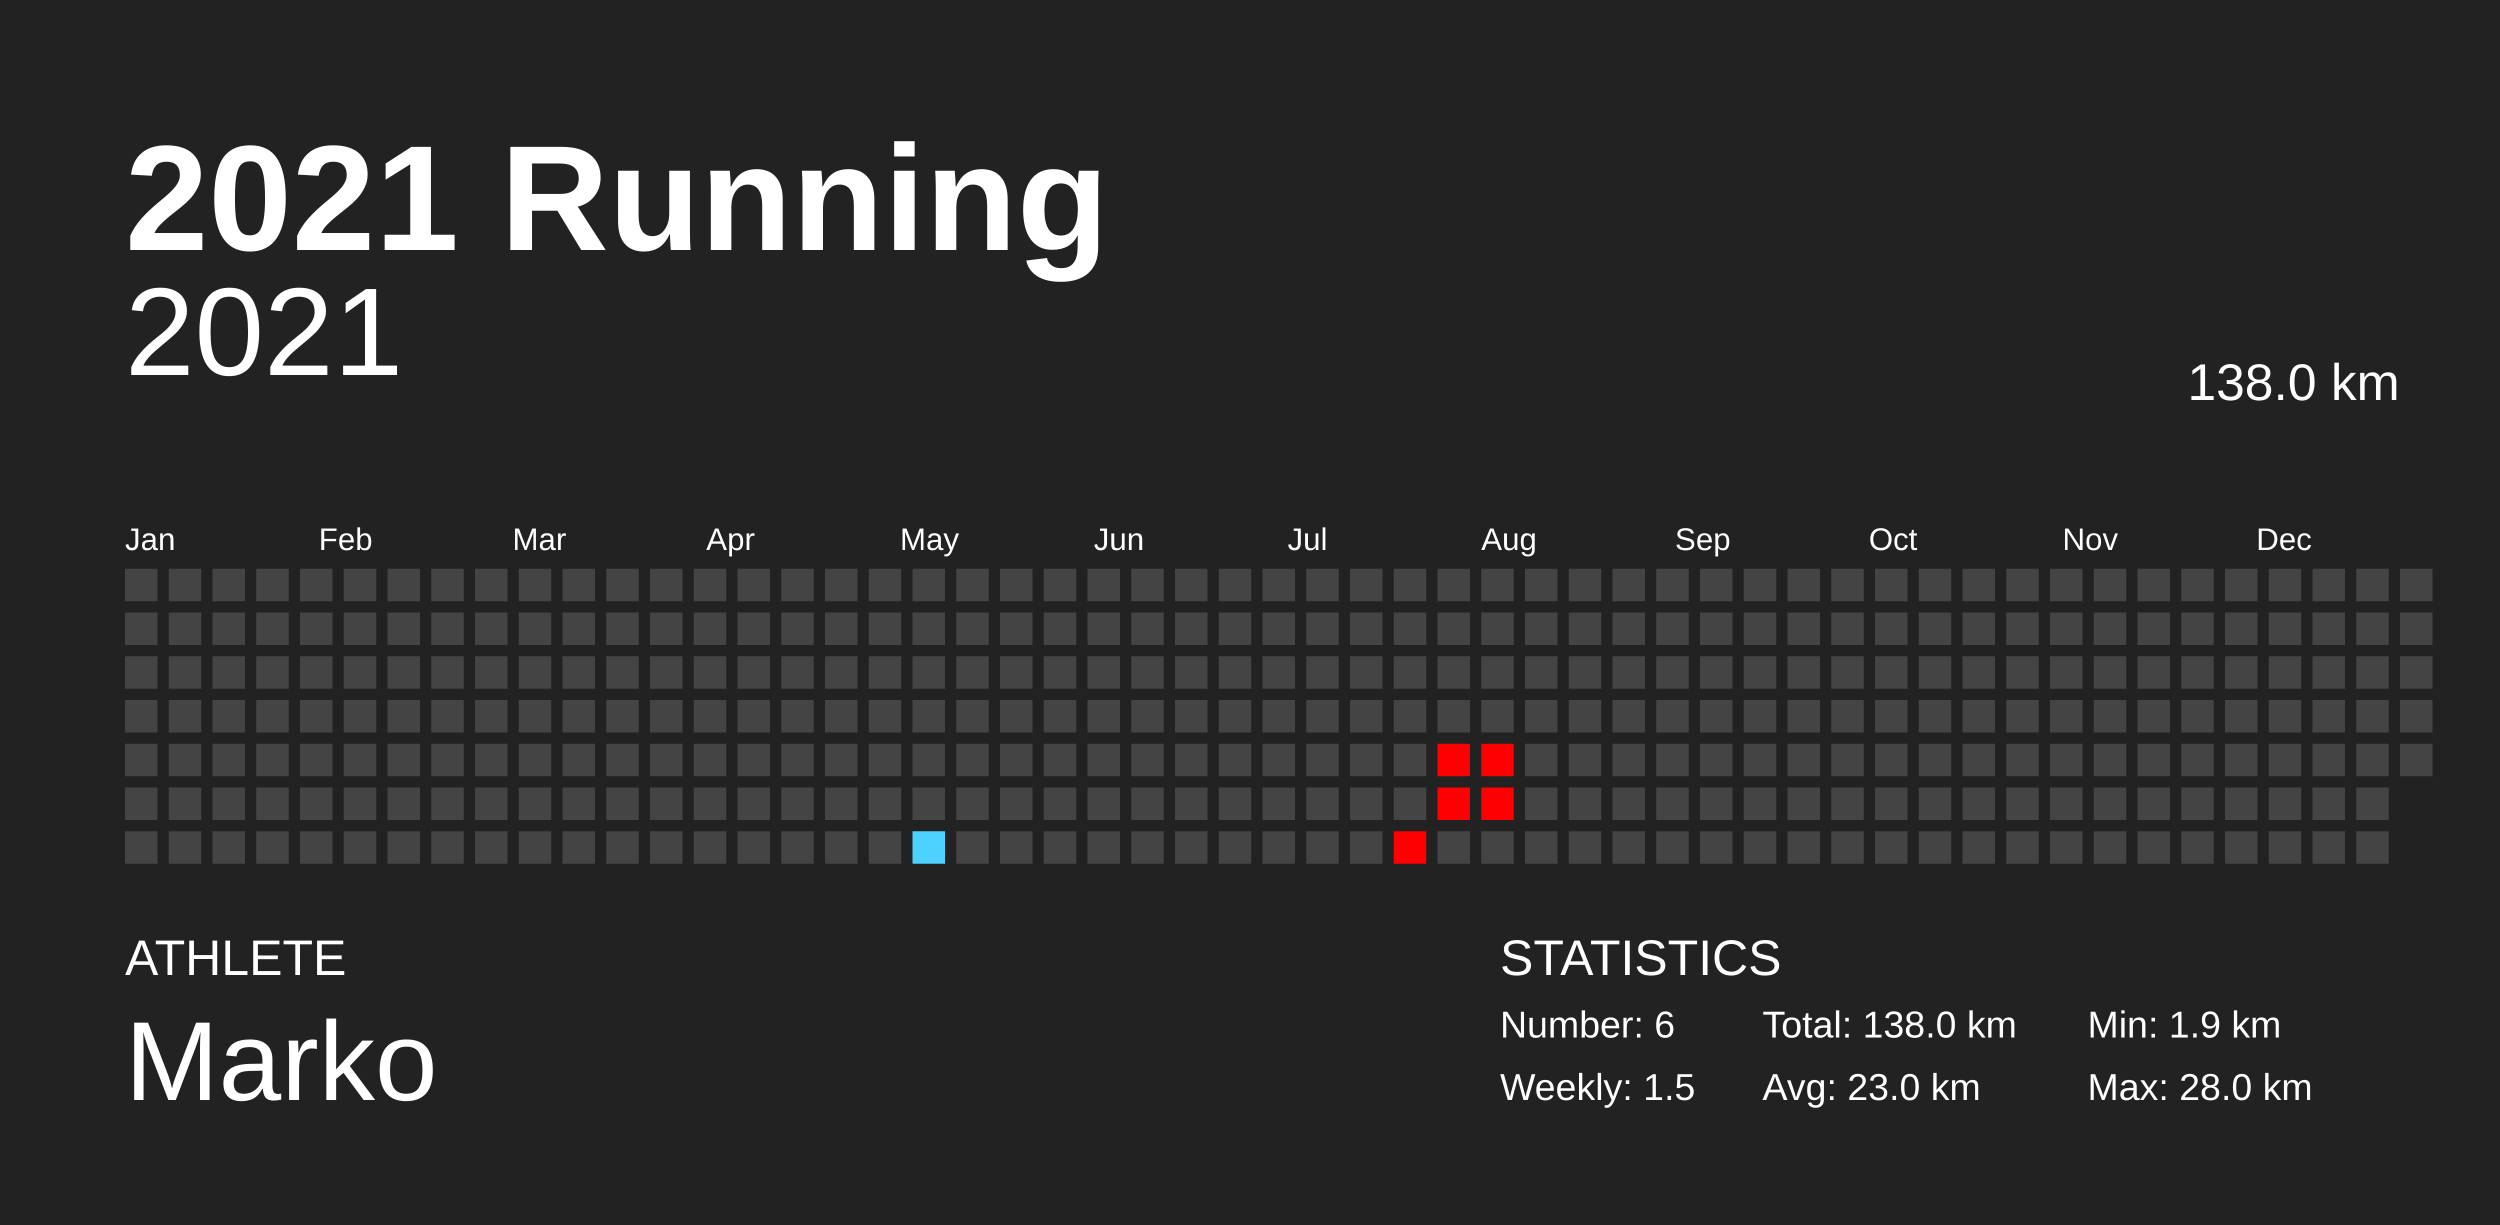
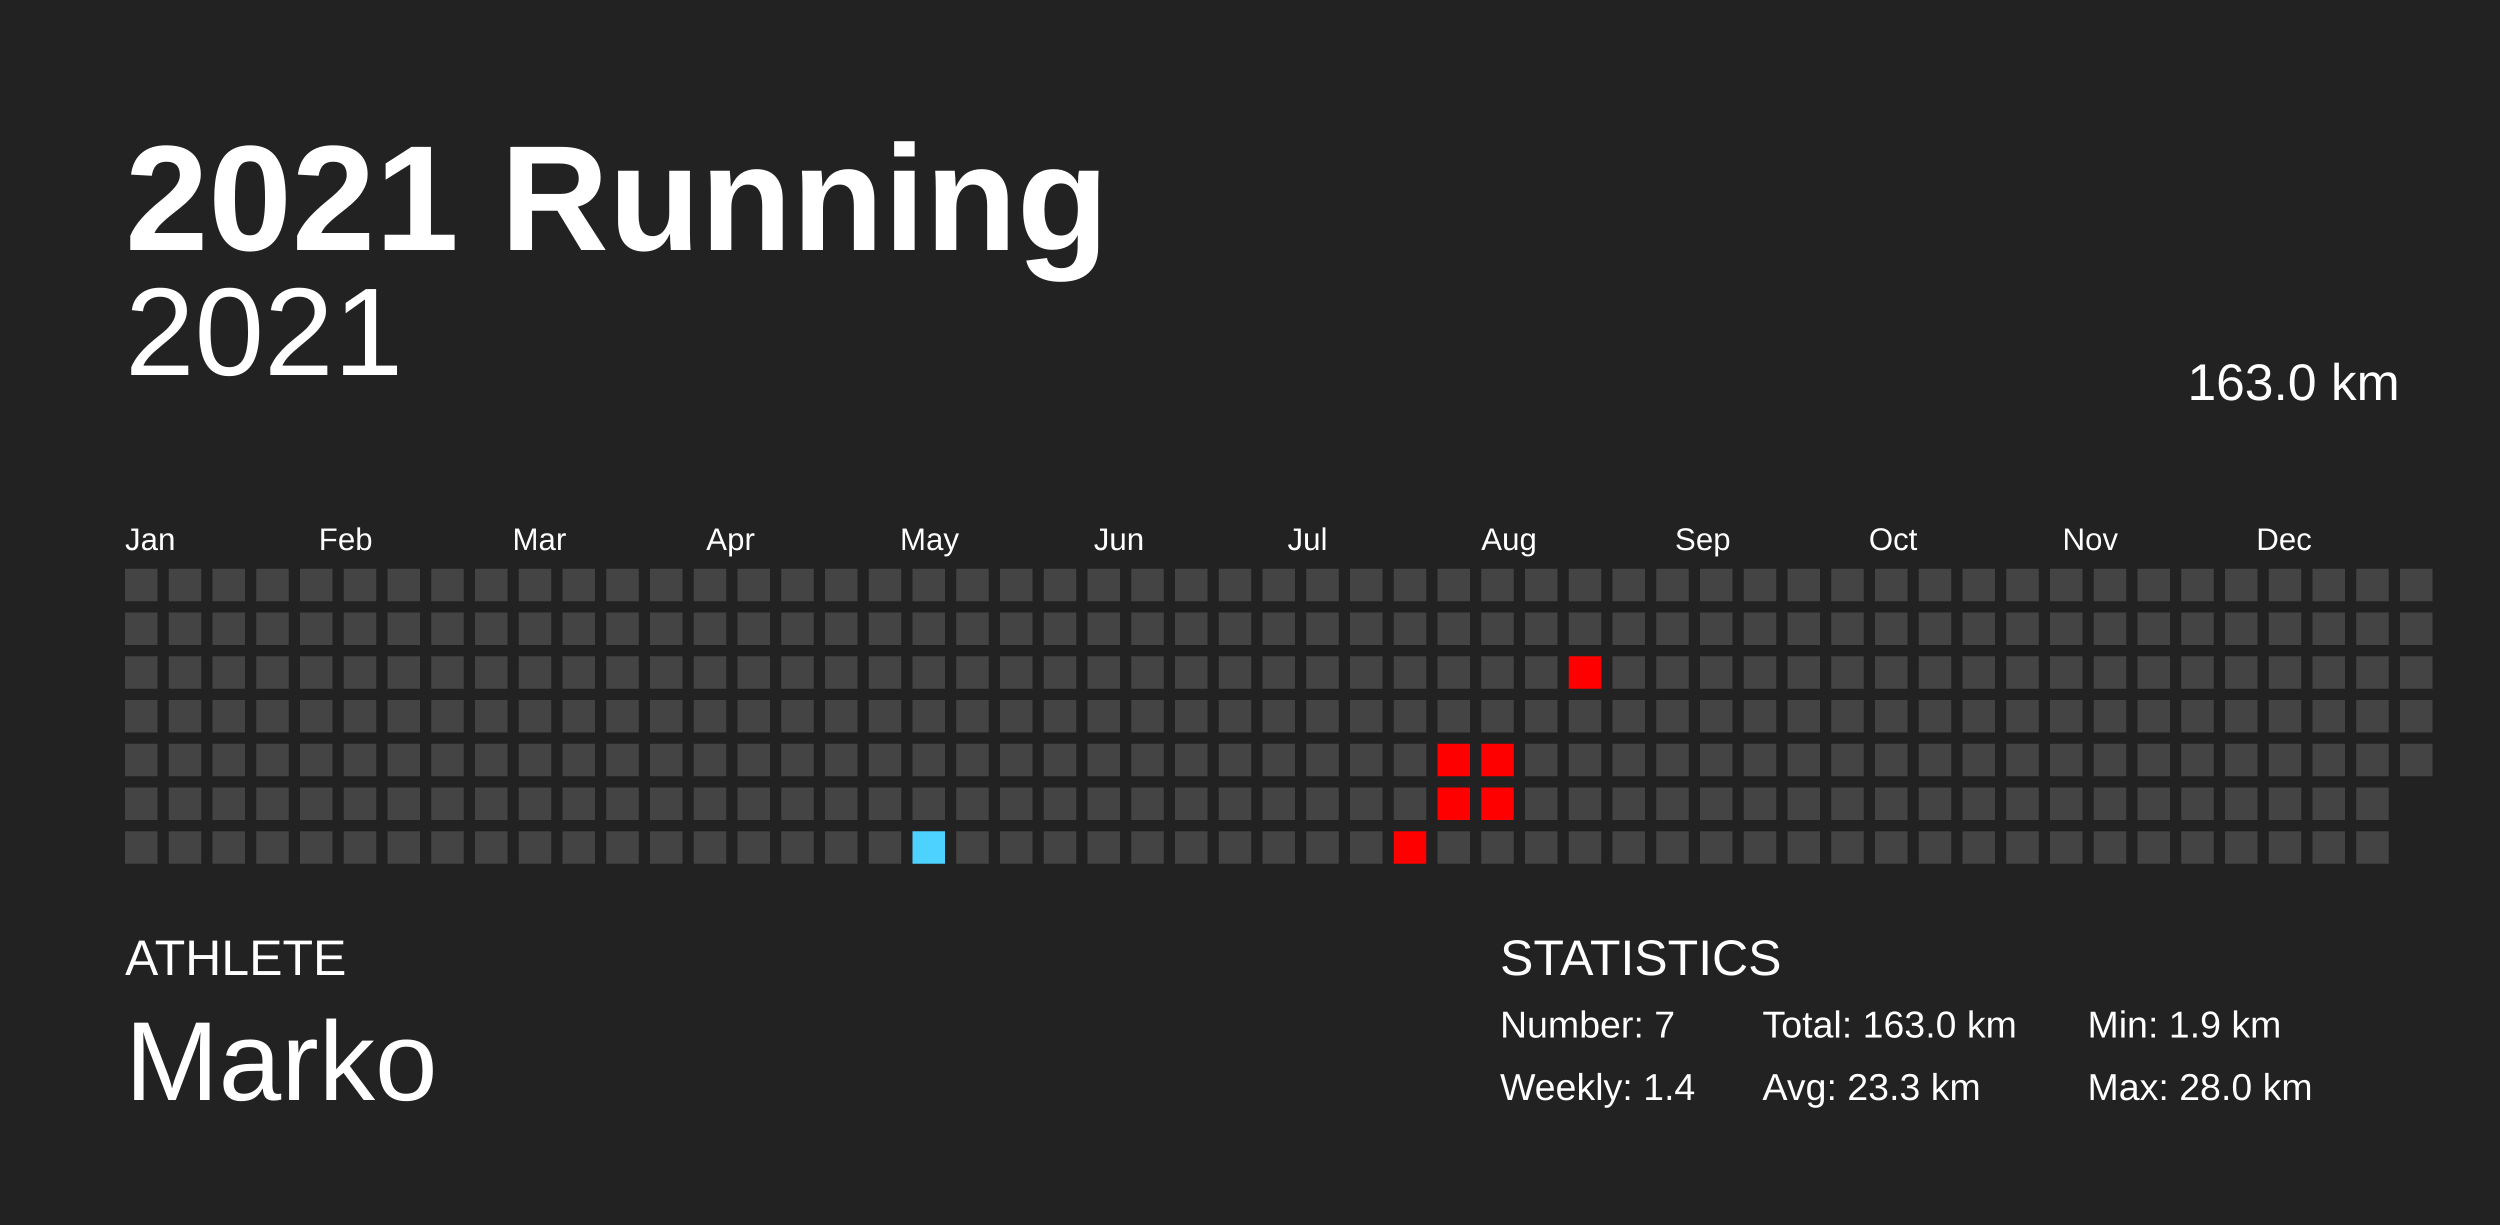
<svg xmlns="http://www.w3.org/2000/svg" baseProfile="full" height="98mm" version="1.1" viewBox="0,0,200,98" width="200mm">
  <defs />
  <rect fill="#222222" height="98" width="200" x="0" y="0" />
  <text fill="#FFFFFF" style="font-size:12px; font-family:Arial; font-weight:bold;" x="10" y="20">2021 Running</text>
  <text fill="#FFFFFF" style="font-size:4px; font-family:Arial" x="10" y="78">ATHLETE</text>
  <text fill="#FFFFFF" style="font-size:9px; font-family:Arial" x="10" y="88">Marko</text>
  <text fill="#FFFFFF" style="font-size:4px; font-family:Arial" x="120" y="78">STATISTICS</text>
-   <text fill="#FFFFFF" style="font-size:3px; font-family:Arial" x="120" y="83">Number: 6</text>
-   <text fill="#FFFFFF" style="font-size:3px; font-family:Arial" x="120" y="88">Weekly: 1.5</text>
-   <text fill="#FFFFFF" style="font-size:3px; font-family:Arial" x="141" y="83">Total: 138.0 km</text>
-   <text fill="#FFFFFF" style="font-size:3px; font-family:Arial" x="141" y="88">Avg: 23.0 km</text>
+   <text fill="#FFFFFF" style="font-size:3px; font-family:Arial" x="120" y="83">Number: 7</text>
+   <text fill="#FFFFFF" style="font-size:3px; font-family:Arial" x="120" y="88">Weekly: 1.4</text>
+   <text fill="#FFFFFF" style="font-size:3px; font-family:Arial" x="141" y="83">Total: 163.0 km</text>
+   <text fill="#FFFFFF" style="font-size:3px; font-family:Arial" x="141" y="88">Avg: 23.3 km</text>
  <text fill="#FFFFFF" style="font-size:3px; font-family:Arial" x="167" y="83">Min: 1.9 km</text>
  <text fill="#FFFFFF" style="font-size:3px; font-family:Arial" x="167" y="88">Max: 28.0 km</text>
  <text alignment-baseline="hanging" fill="#FFFFFF" style="font-size:10.0px; font-family:Arial;" x="10" y="30">2021</text>
-   <text alignment-baseline="hanging" fill="#FFFFFF" style="font-size:4.125px; font-family:Arial;" x="175" y="32">138.0 km</text>
+   <text alignment-baseline="hanging" fill="#FFFFFF" style="font-size:4.125px; font-family:Arial;" x="175" y="32">163.0 km</text>
  <text fill="#FFFFFF" style="font-size:2.5px; font-family:Arial" x="10.0" y="44">Jan</text>
  <text fill="#FFFFFF" style="font-size:2.5px; font-family:Arial" x="25.5" y="44">Feb</text>
  <text fill="#FFFFFF" style="font-size:2.5px; font-family:Arial" x="41.0" y="44">Mar</text>
  <text fill="#FFFFFF" style="font-size:2.5px; font-family:Arial" x="56.5" y="44">Apr</text>
  <text fill="#FFFFFF" style="font-size:2.5px; font-family:Arial" x="72.0" y="44">May</text>
  <text fill="#FFFFFF" style="font-size:2.5px; font-family:Arial" x="87.5" y="44">Jun</text>
  <text fill="#FFFFFF" style="font-size:2.5px; font-family:Arial" x="103.0" y="44">Jul</text>
  <text fill="#FFFFFF" style="font-size:2.5px; font-family:Arial" x="118.5" y="44">Aug</text>
  <text fill="#FFFFFF" style="font-size:2.5px; font-family:Arial" x="134.0" y="44">Sep</text>
  <text fill="#FFFFFF" style="font-size:2.5px; font-family:Arial" x="149.5" y="44">Oct</text>
  <text fill="#FFFFFF" style="font-size:2.5px; font-family:Arial" x="165.0" y="44">Nov</text>
  <text fill="#FFFFFF" style="font-size:2.5px; font-family:Arial" x="180.5" y="44">Dec</text>
  <rect fill="#444444" height="2.6" width="2.6" x="10.0" y="45.5" />
  <rect fill="#444444" height="2.6" width="2.6" x="10.0" y="49.0" />
  <rect fill="#444444" height="2.6" width="2.6" x="10.0" y="52.5" />
  <rect fill="#444444" height="2.6" width="2.6" x="10.0" y="56.0" />
  <rect fill="#444444" height="2.6" width="2.6" x="10.0" y="59.5" />
  <rect fill="#444444" height="2.6" width="2.6" x="10.0" y="63.0" />
  <rect fill="#444444" height="2.6" width="2.6" x="10.0" y="66.5" />
  <rect fill="#444444" height="2.6" width="2.6" x="13.5" y="45.5" />
  <rect fill="#444444" height="2.6" width="2.6" x="13.5" y="49.0" />
  <rect fill="#444444" height="2.6" width="2.6" x="13.5" y="52.5" />
  <rect fill="#444444" height="2.6" width="2.6" x="13.5" y="56.0" />
  <rect fill="#444444" height="2.6" width="2.6" x="13.5" y="59.5" />
  <rect fill="#444444" height="2.6" width="2.6" x="13.5" y="63.0" />
  <rect fill="#444444" height="2.6" width="2.6" x="13.5" y="66.5" />
  <rect fill="#444444" height="2.6" width="2.6" x="17.0" y="45.5" />
  <rect fill="#444444" height="2.6" width="2.6" x="17.0" y="49.0" />
  <rect fill="#444444" height="2.6" width="2.6" x="17.0" y="52.5" />
  <rect fill="#444444" height="2.6" width="2.6" x="17.0" y="56.0" />
  <rect fill="#444444" height="2.6" width="2.6" x="17.0" y="59.5" />
  <rect fill="#444444" height="2.6" width="2.6" x="17.0" y="63.0" />
  <rect fill="#444444" height="2.6" width="2.6" x="17.0" y="66.5" />
  <rect fill="#444444" height="2.6" width="2.6" x="20.5" y="45.5" />
  <rect fill="#444444" height="2.6" width="2.6" x="20.5" y="49.0" />
  <rect fill="#444444" height="2.6" width="2.6" x="20.5" y="52.5" />
  <rect fill="#444444" height="2.6" width="2.6" x="20.5" y="56.0" />
  <rect fill="#444444" height="2.6" width="2.6" x="20.5" y="59.5" />
  <rect fill="#444444" height="2.6" width="2.6" x="20.5" y="63.0" />
  <rect fill="#444444" height="2.6" width="2.6" x="20.5" y="66.5" />
  <rect fill="#444444" height="2.6" width="2.6" x="24.0" y="45.5" />
  <rect fill="#444444" height="2.6" width="2.6" x="24.0" y="49.0" />
  <rect fill="#444444" height="2.6" width="2.6" x="24.0" y="52.5" />
  <rect fill="#444444" height="2.6" width="2.6" x="24.0" y="56.0" />
  <rect fill="#444444" height="2.6" width="2.6" x="24.0" y="59.5" />
  <rect fill="#444444" height="2.6" width="2.6" x="24.0" y="63.0" />
  <rect fill="#444444" height="2.6" width="2.6" x="24.0" y="66.5" />
  <rect fill="#444444" height="2.6" width="2.6" x="27.5" y="45.5" />
  <rect fill="#444444" height="2.6" width="2.6" x="27.5" y="49.0" />
  <rect fill="#444444" height="2.6" width="2.6" x="27.5" y="52.5" />
  <rect fill="#444444" height="2.6" width="2.6" x="27.5" y="56.0" />
  <rect fill="#444444" height="2.6" width="2.6" x="27.5" y="59.5" />
  <rect fill="#444444" height="2.6" width="2.6" x="27.5" y="63.0" />
  <rect fill="#444444" height="2.6" width="2.6" x="27.5" y="66.5" />
  <rect fill="#444444" height="2.6" width="2.6" x="31.0" y="45.5" />
  <rect fill="#444444" height="2.6" width="2.6" x="31.0" y="49.0" />
  <rect fill="#444444" height="2.6" width="2.6" x="31.0" y="52.5" />
  <rect fill="#444444" height="2.6" width="2.6" x="31.0" y="56.0" />
  <rect fill="#444444" height="2.6" width="2.6" x="31.0" y="59.5" />
  <rect fill="#444444" height="2.6" width="2.6" x="31.0" y="63.0" />
  <rect fill="#444444" height="2.6" width="2.6" x="31.0" y="66.5" />
  <rect fill="#444444" height="2.6" width="2.6" x="34.5" y="45.5" />
  <rect fill="#444444" height="2.6" width="2.6" x="34.5" y="49.0" />
  <rect fill="#444444" height="2.6" width="2.6" x="34.5" y="52.5" />
  <rect fill="#444444" height="2.6" width="2.6" x="34.5" y="56.0" />
  <rect fill="#444444" height="2.6" width="2.6" x="34.5" y="59.5" />
  <rect fill="#444444" height="2.6" width="2.6" x="34.5" y="63.0" />
  <rect fill="#444444" height="2.6" width="2.6" x="34.5" y="66.5" />
  <rect fill="#444444" height="2.6" width="2.6" x="38.0" y="45.5" />
  <rect fill="#444444" height="2.6" width="2.6" x="38.0" y="49.0" />
  <rect fill="#444444" height="2.6" width="2.6" x="38.0" y="52.5" />
  <rect fill="#444444" height="2.6" width="2.6" x="38.0" y="56.0" />
  <rect fill="#444444" height="2.6" width="2.6" x="38.0" y="59.5" />
  <rect fill="#444444" height="2.6" width="2.6" x="38.0" y="63.0" />
  <rect fill="#444444" height="2.6" width="2.6" x="38.0" y="66.5" />
  <rect fill="#444444" height="2.6" width="2.6" x="41.5" y="45.5" />
  <rect fill="#444444" height="2.6" width="2.6" x="41.5" y="49.0" />
  <rect fill="#444444" height="2.6" width="2.6" x="41.5" y="52.5" />
  <rect fill="#444444" height="2.6" width="2.6" x="41.5" y="56.0" />
  <rect fill="#444444" height="2.6" width="2.6" x="41.5" y="59.5" />
  <rect fill="#444444" height="2.6" width="2.6" x="41.5" y="63.0" />
  <rect fill="#444444" height="2.6" width="2.6" x="41.5" y="66.5" />
  <rect fill="#444444" height="2.6" width="2.6" x="45.0" y="45.5" />
  <rect fill="#444444" height="2.6" width="2.6" x="45.0" y="49.0" />
  <rect fill="#444444" height="2.6" width="2.6" x="45.0" y="52.5" />
  <rect fill="#444444" height="2.6" width="2.6" x="45.0" y="56.0" />
  <rect fill="#444444" height="2.6" width="2.6" x="45.0" y="59.5" />
  <rect fill="#444444" height="2.6" width="2.6" x="45.0" y="63.0" />
  <rect fill="#444444" height="2.6" width="2.6" x="45.0" y="66.5" />
  <rect fill="#444444" height="2.6" width="2.6" x="48.5" y="45.5" />
  <rect fill="#444444" height="2.6" width="2.6" x="48.5" y="49.0" />
  <rect fill="#444444" height="2.6" width="2.6" x="48.5" y="52.5" />
  <rect fill="#444444" height="2.6" width="2.6" x="48.5" y="56.0" />
  <rect fill="#444444" height="2.6" width="2.6" x="48.5" y="59.5" />
  <rect fill="#444444" height="2.6" width="2.6" x="48.5" y="63.0" />
  <rect fill="#444444" height="2.6" width="2.6" x="48.5" y="66.5" />
  <rect fill="#444444" height="2.6" width="2.6" x="52.0" y="45.5" />
  <rect fill="#444444" height="2.6" width="2.6" x="52.0" y="49.0" />
  <rect fill="#444444" height="2.6" width="2.6" x="52.0" y="52.5" />
  <rect fill="#444444" height="2.6" width="2.6" x="52.0" y="56.0" />
  <rect fill="#444444" height="2.6" width="2.6" x="52.0" y="59.5" />
  <rect fill="#444444" height="2.6" width="2.6" x="52.0" y="63.0" />
  <rect fill="#444444" height="2.6" width="2.6" x="52.0" y="66.5" />
  <rect fill="#444444" height="2.6" width="2.6" x="55.5" y="45.5" />
  <rect fill="#444444" height="2.6" width="2.6" x="55.5" y="49.0" />
  <rect fill="#444444" height="2.6" width="2.6" x="55.5" y="52.5" />
  <rect fill="#444444" height="2.6" width="2.6" x="55.5" y="56.0" />
  <rect fill="#444444" height="2.6" width="2.6" x="55.5" y="59.5" />
  <rect fill="#444444" height="2.6" width="2.6" x="55.5" y="63.0" />
  <rect fill="#444444" height="2.6" width="2.6" x="55.5" y="66.5" />
  <rect fill="#444444" height="2.6" width="2.6" x="59.0" y="45.5" />
  <rect fill="#444444" height="2.6" width="2.6" x="59.0" y="49.0" />
  <rect fill="#444444" height="2.6" width="2.6" x="59.0" y="52.5" />
  <rect fill="#444444" height="2.6" width="2.6" x="59.0" y="56.0" />
  <rect fill="#444444" height="2.6" width="2.6" x="59.0" y="59.5" />
  <rect fill="#444444" height="2.6" width="2.6" x="59.0" y="63.0" />
  <rect fill="#444444" height="2.6" width="2.6" x="59.0" y="66.5" />
  <rect fill="#444444" height="2.6" width="2.6" x="62.5" y="45.5" />
  <rect fill="#444444" height="2.6" width="2.6" x="62.5" y="49.0" />
  <rect fill="#444444" height="2.6" width="2.6" x="62.5" y="52.5" />
  <rect fill="#444444" height="2.6" width="2.6" x="62.5" y="56.0" />
  <rect fill="#444444" height="2.6" width="2.6" x="62.5" y="59.5" />
  <rect fill="#444444" height="2.6" width="2.6" x="62.5" y="63.0" />
  <rect fill="#444444" height="2.6" width="2.6" x="62.5" y="66.5" />
  <rect fill="#444444" height="2.6" width="2.6" x="66.0" y="45.5" />
  <rect fill="#444444" height="2.6" width="2.6" x="66.0" y="49.0" />
  <rect fill="#444444" height="2.6" width="2.6" x="66.0" y="52.5" />
  <rect fill="#444444" height="2.6" width="2.6" x="66.0" y="56.0" />
  <rect fill="#444444" height="2.6" width="2.6" x="66.0" y="59.5" />
  <rect fill="#444444" height="2.6" width="2.6" x="66.0" y="63.0" />
  <rect fill="#444444" height="2.6" width="2.6" x="66.0" y="66.5" />
  <rect fill="#444444" height="2.6" width="2.6" x="69.5" y="45.5" />
  <rect fill="#444444" height="2.6" width="2.6" x="69.5" y="49.0" />
  <rect fill="#444444" height="2.6" width="2.6" x="69.5" y="52.5" />
  <rect fill="#444444" height="2.6" width="2.6" x="69.5" y="56.0" />
  <rect fill="#444444" height="2.6" width="2.6" x="69.5" y="59.5" />
  <rect fill="#444444" height="2.6" width="2.6" x="69.5" y="63.0" />
  <rect fill="#444444" height="2.6" width="2.6" x="69.5" y="66.5" />
  <rect fill="#444444" height="2.6" width="2.6" x="73.0" y="45.5" />
  <rect fill="#444444" height="2.6" width="2.6" x="73.0" y="49.0" />
  <rect fill="#444444" height="2.6" width="2.6" x="73.0" y="52.5" />
  <rect fill="#444444" height="2.6" width="2.6" x="73.0" y="56.0" />
  <rect fill="#444444" height="2.6" width="2.6" x="73.0" y="59.5" />
  <rect fill="#444444" height="2.6" width="2.6" x="73.0" y="63.0" />
  <rect fill="#4dd2ff" height="2.6" width="2.6" x="73.0" y="66.5" />
  <rect fill="#444444" height="2.6" width="2.6" x="76.5" y="45.5" />
  <rect fill="#444444" height="2.6" width="2.6" x="76.5" y="49.0" />
  <rect fill="#444444" height="2.6" width="2.6" x="76.5" y="52.5" />
  <rect fill="#444444" height="2.6" width="2.6" x="76.5" y="56.0" />
  <rect fill="#444444" height="2.6" width="2.6" x="76.5" y="59.5" />
  <rect fill="#444444" height="2.6" width="2.6" x="76.5" y="63.0" />
  <rect fill="#444444" height="2.6" width="2.6" x="76.5" y="66.5" />
  <rect fill="#444444" height="2.6" width="2.6" x="80.0" y="45.5" />
  <rect fill="#444444" height="2.6" width="2.6" x="80.0" y="49.0" />
  <rect fill="#444444" height="2.6" width="2.6" x="80.0" y="52.5" />
  <rect fill="#444444" height="2.6" width="2.6" x="80.0" y="56.0" />
  <rect fill="#444444" height="2.6" width="2.6" x="80.0" y="59.5" />
  <rect fill="#444444" height="2.6" width="2.6" x="80.0" y="63.0" />
  <rect fill="#444444" height="2.6" width="2.6" x="80.0" y="66.5" />
  <rect fill="#444444" height="2.6" width="2.6" x="83.5" y="45.5" />
  <rect fill="#444444" height="2.6" width="2.6" x="83.5" y="49.0" />
  <rect fill="#444444" height="2.6" width="2.6" x="83.5" y="52.5" />
  <rect fill="#444444" height="2.6" width="2.6" x="83.5" y="56.0" />
  <rect fill="#444444" height="2.6" width="2.6" x="83.5" y="59.5" />
  <rect fill="#444444" height="2.6" width="2.6" x="83.5" y="63.0" />
  <rect fill="#444444" height="2.6" width="2.6" x="83.5" y="66.5" />
  <rect fill="#444444" height="2.6" width="2.6" x="87.0" y="45.5" />
  <rect fill="#444444" height="2.6" width="2.6" x="87.0" y="49.0" />
  <rect fill="#444444" height="2.6" width="2.6" x="87.0" y="52.5" />
  <rect fill="#444444" height="2.6" width="2.6" x="87.0" y="56.0" />
  <rect fill="#444444" height="2.6" width="2.6" x="87.0" y="59.5" />
  <rect fill="#444444" height="2.6" width="2.6" x="87.0" y="63.0" />
  <rect fill="#444444" height="2.6" width="2.6" x="87.0" y="66.5" />
  <rect fill="#444444" height="2.6" width="2.6" x="90.5" y="45.5" />
  <rect fill="#444444" height="2.6" width="2.6" x="90.5" y="49.0" />
  <rect fill="#444444" height="2.6" width="2.6" x="90.5" y="52.5" />
  <rect fill="#444444" height="2.6" width="2.6" x="90.5" y="56.0" />
  <rect fill="#444444" height="2.6" width="2.6" x="90.5" y="59.5" />
  <rect fill="#444444" height="2.6" width="2.6" x="90.5" y="63.0" />
  <rect fill="#444444" height="2.6" width="2.6" x="90.5" y="66.5" />
  <rect fill="#444444" height="2.6" width="2.6" x="94.0" y="45.5" />
  <rect fill="#444444" height="2.6" width="2.6" x="94.0" y="49.0" />
  <rect fill="#444444" height="2.6" width="2.6" x="94.0" y="52.5" />
  <rect fill="#444444" height="2.6" width="2.6" x="94.0" y="56.0" />
  <rect fill="#444444" height="2.6" width="2.6" x="94.0" y="59.5" />
  <rect fill="#444444" height="2.6" width="2.6" x="94.0" y="63.0" />
  <rect fill="#444444" height="2.6" width="2.6" x="94.0" y="66.5" />
  <rect fill="#444444" height="2.6" width="2.6" x="97.5" y="45.5" />
  <rect fill="#444444" height="2.6" width="2.6" x="97.5" y="49.0" />
  <rect fill="#444444" height="2.6" width="2.6" x="97.5" y="52.5" />
  <rect fill="#444444" height="2.6" width="2.6" x="97.5" y="56.0" />
  <rect fill="#444444" height="2.6" width="2.6" x="97.5" y="59.5" />
  <rect fill="#444444" height="2.6" width="2.6" x="97.5" y="63.0" />
  <rect fill="#444444" height="2.6" width="2.6" x="97.5" y="66.5" />
  <rect fill="#444444" height="2.6" width="2.6" x="101.0" y="45.5" />
  <rect fill="#444444" height="2.6" width="2.6" x="101.0" y="49.0" />
  <rect fill="#444444" height="2.6" width="2.6" x="101.0" y="52.5" />
  <rect fill="#444444" height="2.6" width="2.6" x="101.0" y="56.0" />
  <rect fill="#444444" height="2.6" width="2.6" x="101.0" y="59.5" />
  <rect fill="#444444" height="2.6" width="2.6" x="101.0" y="63.0" />
  <rect fill="#444444" height="2.6" width="2.6" x="101.0" y="66.5" />
  <rect fill="#444444" height="2.6" width="2.6" x="104.5" y="45.5" />
  <rect fill="#444444" height="2.6" width="2.6" x="104.5" y="49.0" />
  <rect fill="#444444" height="2.6" width="2.6" x="104.5" y="52.5" />
  <rect fill="#444444" height="2.6" width="2.6" x="104.5" y="56.0" />
  <rect fill="#444444" height="2.6" width="2.6" x="104.5" y="59.5" />
  <rect fill="#444444" height="2.6" width="2.6" x="104.5" y="63.0" />
  <rect fill="#444444" height="2.6" width="2.6" x="104.5" y="66.5" />
  <rect fill="#444444" height="2.6" width="2.6" x="108.0" y="45.5" />
  <rect fill="#444444" height="2.6" width="2.6" x="108.0" y="49.0" />
  <rect fill="#444444" height="2.6" width="2.6" x="108.0" y="52.5" />
  <rect fill="#444444" height="2.6" width="2.6" x="108.0" y="56.0" />
  <rect fill="#444444" height="2.6" width="2.6" x="108.0" y="59.5" />
  <rect fill="#444444" height="2.6" width="2.6" x="108.0" y="63.0" />
  <rect fill="#444444" height="2.6" width="2.6" x="108.0" y="66.5" />
  <rect fill="#444444" height="2.6" width="2.6" x="111.5" y="45.5" />
  <rect fill="#444444" height="2.6" width="2.6" x="111.5" y="49.0" />
  <rect fill="#444444" height="2.6" width="2.6" x="111.5" y="52.5" />
  <rect fill="#444444" height="2.6" width="2.6" x="111.5" y="56.0" />
  <rect fill="#444444" height="2.6" width="2.6" x="111.5" y="59.5" />
  <rect fill="#444444" height="2.6" width="2.6" x="111.5" y="63.0" />
  <rect fill="red" height="2.6" width="2.6" x="111.5" y="66.5" />
  <rect fill="#444444" height="2.6" width="2.6" x="115.0" y="45.5" />
  <rect fill="#444444" height="2.6" width="2.6" x="115.0" y="49.0" />
  <rect fill="#444444" height="2.6" width="2.6" x="115.0" y="52.5" />
  <rect fill="#444444" height="2.6" width="2.6" x="115.0" y="56.0" />
  <rect fill="red" height="2.6" width="2.6" x="115.0" y="59.5" />
  <rect fill="red" height="2.6" width="2.6" x="115.0" y="63.0" />
  <rect fill="#444444" height="2.6" width="2.6" x="115.0" y="66.5" />
  <rect fill="#444444" height="2.6" width="2.6" x="118.5" y="45.5" />
  <rect fill="#444444" height="2.6" width="2.6" x="118.5" y="49.0" />
  <rect fill="#444444" height="2.6" width="2.6" x="118.5" y="52.5" />
  <rect fill="#444444" height="2.6" width="2.6" x="118.5" y="56.0" />
  <rect fill="red" height="2.6" width="2.6" x="118.5" y="59.5" />
  <rect fill="red" height="2.6" width="2.6" x="118.5" y="63.0" />
  <rect fill="#444444" height="2.6" width="2.6" x="118.5" y="66.5" />
  <rect fill="#444444" height="2.6" width="2.6" x="122.0" y="45.5" />
  <rect fill="#444444" height="2.6" width="2.6" x="122.0" y="49.0" />
  <rect fill="#444444" height="2.6" width="2.6" x="122.0" y="52.5" />
  <rect fill="#444444" height="2.6" width="2.6" x="122.0" y="56.0" />
  <rect fill="#444444" height="2.6" width="2.6" x="122.0" y="59.5" />
  <rect fill="#444444" height="2.6" width="2.6" x="122.0" y="63.0" />
  <rect fill="#444444" height="2.6" width="2.6" x="122.0" y="66.5" />
  <rect fill="#444444" height="2.6" width="2.6" x="125.5" y="45.5" />
  <rect fill="#444444" height="2.6" width="2.6" x="125.5" y="49.0" />
-   <rect fill="#444444" height="2.6" width="2.6" x="125.5" y="52.5" />
+   <rect fill="red" height="2.6" width="2.6" x="125.5" y="52.5" />
  <rect fill="#444444" height="2.6" width="2.6" x="125.5" y="56.0" />
  <rect fill="#444444" height="2.6" width="2.6" x="125.5" y="59.5" />
  <rect fill="#444444" height="2.6" width="2.6" x="125.5" y="63.0" />
  <rect fill="#444444" height="2.6" width="2.6" x="125.5" y="66.5" />
  <rect fill="#444444" height="2.6" width="2.6" x="129.0" y="45.5" />
  <rect fill="#444444" height="2.6" width="2.6" x="129.0" y="49.0" />
  <rect fill="#444444" height="2.6" width="2.6" x="129.0" y="52.5" />
  <rect fill="#444444" height="2.6" width="2.6" x="129.0" y="56.0" />
  <rect fill="#444444" height="2.6" width="2.6" x="129.0" y="59.5" />
  <rect fill="#444444" height="2.6" width="2.6" x="129.0" y="63.0" />
  <rect fill="#444444" height="2.6" width="2.6" x="129.0" y="66.5" />
  <rect fill="#444444" height="2.6" width="2.6" x="132.5" y="45.5" />
  <rect fill="#444444" height="2.6" width="2.6" x="132.5" y="49.0" />
  <rect fill="#444444" height="2.6" width="2.6" x="132.5" y="52.5" />
  <rect fill="#444444" height="2.6" width="2.6" x="132.5" y="56.0" />
  <rect fill="#444444" height="2.6" width="2.6" x="132.5" y="59.5" />
  <rect fill="#444444" height="2.6" width="2.6" x="132.5" y="63.0" />
  <rect fill="#444444" height="2.6" width="2.6" x="132.5" y="66.5" />
  <rect fill="#444444" height="2.6" width="2.6" x="136.0" y="45.5" />
  <rect fill="#444444" height="2.6" width="2.6" x="136.0" y="49.0" />
  <rect fill="#444444" height="2.6" width="2.6" x="136.0" y="52.5" />
  <rect fill="#444444" height="2.6" width="2.6" x="136.0" y="56.0" />
  <rect fill="#444444" height="2.6" width="2.6" x="136.0" y="59.5" />
  <rect fill="#444444" height="2.6" width="2.6" x="136.0" y="63.0" />
  <rect fill="#444444" height="2.6" width="2.6" x="136.0" y="66.5" />
  <rect fill="#444444" height="2.6" width="2.6" x="139.5" y="45.5" />
  <rect fill="#444444" height="2.6" width="2.6" x="139.5" y="49.0" />
  <rect fill="#444444" height="2.6" width="2.6" x="139.5" y="52.5" />
  <rect fill="#444444" height="2.6" width="2.6" x="139.5" y="56.0" />
  <rect fill="#444444" height="2.6" width="2.6" x="139.5" y="59.5" />
  <rect fill="#444444" height="2.6" width="2.6" x="139.5" y="63.0" />
  <rect fill="#444444" height="2.6" width="2.6" x="139.5" y="66.5" />
  <rect fill="#444444" height="2.6" width="2.6" x="143.0" y="45.5" />
  <rect fill="#444444" height="2.6" width="2.6" x="143.0" y="49.0" />
  <rect fill="#444444" height="2.6" width="2.6" x="143.0" y="52.5" />
  <rect fill="#444444" height="2.6" width="2.6" x="143.0" y="56.0" />
  <rect fill="#444444" height="2.6" width="2.6" x="143.0" y="59.5" />
  <rect fill="#444444" height="2.6" width="2.6" x="143.0" y="63.0" />
  <rect fill="#444444" height="2.6" width="2.6" x="143.0" y="66.5" />
  <rect fill="#444444" height="2.6" width="2.6" x="146.5" y="45.5" />
  <rect fill="#444444" height="2.6" width="2.6" x="146.5" y="49.0" />
  <rect fill="#444444" height="2.6" width="2.6" x="146.5" y="52.5" />
  <rect fill="#444444" height="2.6" width="2.6" x="146.5" y="56.0" />
  <rect fill="#444444" height="2.6" width="2.6" x="146.5" y="59.5" />
  <rect fill="#444444" height="2.6" width="2.6" x="146.5" y="63.0" />
  <rect fill="#444444" height="2.6" width="2.6" x="146.5" y="66.5" />
  <rect fill="#444444" height="2.6" width="2.6" x="150.0" y="45.5" />
  <rect fill="#444444" height="2.6" width="2.6" x="150.0" y="49.0" />
  <rect fill="#444444" height="2.6" width="2.6" x="150.0" y="52.5" />
  <rect fill="#444444" height="2.6" width="2.6" x="150.0" y="56.0" />
  <rect fill="#444444" height="2.6" width="2.6" x="150.0" y="59.5" />
  <rect fill="#444444" height="2.6" width="2.6" x="150.0" y="63.0" />
  <rect fill="#444444" height="2.6" width="2.6" x="150.0" y="66.5" />
  <rect fill="#444444" height="2.6" width="2.6" x="153.5" y="45.5" />
  <rect fill="#444444" height="2.6" width="2.6" x="153.5" y="49.0" />
  <rect fill="#444444" height="2.6" width="2.6" x="153.5" y="52.5" />
  <rect fill="#444444" height="2.6" width="2.6" x="153.5" y="56.0" />
  <rect fill="#444444" height="2.6" width="2.6" x="153.5" y="59.5" />
  <rect fill="#444444" height="2.6" width="2.6" x="153.5" y="63.0" />
  <rect fill="#444444" height="2.6" width="2.6" x="153.5" y="66.5" />
  <rect fill="#444444" height="2.6" width="2.6" x="157.0" y="45.5" />
  <rect fill="#444444" height="2.6" width="2.6" x="157.0" y="49.0" />
  <rect fill="#444444" height="2.6" width="2.6" x="157.0" y="52.5" />
  <rect fill="#444444" height="2.6" width="2.6" x="157.0" y="56.0" />
  <rect fill="#444444" height="2.6" width="2.6" x="157.0" y="59.5" />
  <rect fill="#444444" height="2.6" width="2.6" x="157.0" y="63.0" />
  <rect fill="#444444" height="2.6" width="2.6" x="157.0" y="66.5" />
  <rect fill="#444444" height="2.6" width="2.6" x="160.5" y="45.5" />
  <rect fill="#444444" height="2.6" width="2.6" x="160.5" y="49.0" />
  <rect fill="#444444" height="2.6" width="2.6" x="160.5" y="52.5" />
  <rect fill="#444444" height="2.6" width="2.6" x="160.5" y="56.0" />
  <rect fill="#444444" height="2.6" width="2.6" x="160.5" y="59.5" />
  <rect fill="#444444" height="2.6" width="2.6" x="160.5" y="63.0" />
  <rect fill="#444444" height="2.6" width="2.6" x="160.5" y="66.5" />
  <rect fill="#444444" height="2.6" width="2.6" x="164.0" y="45.5" />
  <rect fill="#444444" height="2.6" width="2.6" x="164.0" y="49.0" />
  <rect fill="#444444" height="2.6" width="2.6" x="164.0" y="52.5" />
  <rect fill="#444444" height="2.6" width="2.6" x="164.0" y="56.0" />
  <rect fill="#444444" height="2.6" width="2.6" x="164.0" y="59.5" />
  <rect fill="#444444" height="2.6" width="2.6" x="164.0" y="63.0" />
  <rect fill="#444444" height="2.6" width="2.6" x="164.0" y="66.5" />
  <rect fill="#444444" height="2.6" width="2.6" x="167.5" y="45.5" />
  <rect fill="#444444" height="2.6" width="2.6" x="167.5" y="49.0" />
  <rect fill="#444444" height="2.6" width="2.6" x="167.5" y="52.5" />
  <rect fill="#444444" height="2.6" width="2.6" x="167.5" y="56.0" />
  <rect fill="#444444" height="2.6" width="2.6" x="167.5" y="59.5" />
  <rect fill="#444444" height="2.6" width="2.6" x="167.5" y="63.0" />
  <rect fill="#444444" height="2.6" width="2.6" x="167.5" y="66.5" />
  <rect fill="#444444" height="2.6" width="2.6" x="171.0" y="45.5" />
  <rect fill="#444444" height="2.6" width="2.6" x="171.0" y="49.0" />
  <rect fill="#444444" height="2.6" width="2.6" x="171.0" y="52.5" />
  <rect fill="#444444" height="2.6" width="2.6" x="171.0" y="56.0" />
  <rect fill="#444444" height="2.6" width="2.6" x="171.0" y="59.5" />
  <rect fill="#444444" height="2.6" width="2.6" x="171.0" y="63.0" />
  <rect fill="#444444" height="2.6" width="2.6" x="171.0" y="66.5" />
  <rect fill="#444444" height="2.6" width="2.6" x="174.5" y="45.5" />
  <rect fill="#444444" height="2.6" width="2.6" x="174.5" y="49.0" />
  <rect fill="#444444" height="2.6" width="2.6" x="174.5" y="52.5" />
  <rect fill="#444444" height="2.6" width="2.6" x="174.5" y="56.0" />
  <rect fill="#444444" height="2.6" width="2.6" x="174.5" y="59.5" />
  <rect fill="#444444" height="2.6" width="2.6" x="174.5" y="63.0" />
  <rect fill="#444444" height="2.6" width="2.6" x="174.5" y="66.5" />
  <rect fill="#444444" height="2.6" width="2.6" x="178.0" y="45.5" />
  <rect fill="#444444" height="2.6" width="2.6" x="178.0" y="49.0" />
  <rect fill="#444444" height="2.6" width="2.6" x="178.0" y="52.5" />
  <rect fill="#444444" height="2.6" width="2.6" x="178.0" y="56.0" />
  <rect fill="#444444" height="2.6" width="2.6" x="178.0" y="59.5" />
  <rect fill="#444444" height="2.6" width="2.6" x="178.0" y="63.0" />
  <rect fill="#444444" height="2.6" width="2.6" x="178.0" y="66.5" />
  <rect fill="#444444" height="2.6" width="2.6" x="181.5" y="45.5" />
  <rect fill="#444444" height="2.6" width="2.6" x="181.5" y="49.0" />
  <rect fill="#444444" height="2.6" width="2.6" x="181.5" y="52.5" />
  <rect fill="#444444" height="2.6" width="2.6" x="181.5" y="56.0" />
  <rect fill="#444444" height="2.6" width="2.6" x="181.5" y="59.5" />
  <rect fill="#444444" height="2.6" width="2.6" x="181.5" y="63.0" />
  <rect fill="#444444" height="2.6" width="2.6" x="181.5" y="66.5" />
  <rect fill="#444444" height="2.6" width="2.6" x="185.0" y="45.5" />
  <rect fill="#444444" height="2.6" width="2.6" x="185.0" y="49.0" />
  <rect fill="#444444" height="2.6" width="2.6" x="185.0" y="52.5" />
  <rect fill="#444444" height="2.6" width="2.6" x="185.0" y="56.0" />
  <rect fill="#444444" height="2.6" width="2.6" x="185.0" y="59.5" />
  <rect fill="#444444" height="2.6" width="2.6" x="185.0" y="63.0" />
  <rect fill="#444444" height="2.6" width="2.6" x="185.0" y="66.5" />
  <rect fill="#444444" height="2.6" width="2.6" x="188.5" y="45.5" />
  <rect fill="#444444" height="2.6" width="2.6" x="188.5" y="49.0" />
  <rect fill="#444444" height="2.6" width="2.6" x="188.5" y="52.5" />
  <rect fill="#444444" height="2.6" width="2.6" x="188.5" y="56.0" />
  <rect fill="#444444" height="2.6" width="2.6" x="188.5" y="59.5" />
  <rect fill="#444444" height="2.6" width="2.6" x="188.5" y="63.0" />
  <rect fill="#444444" height="2.6" width="2.6" x="188.5" y="66.5" />
  <rect fill="#444444" height="2.6" width="2.6" x="192.0" y="45.5" />
  <rect fill="#444444" height="2.6" width="2.6" x="192.0" y="49.0" />
  <rect fill="#444444" height="2.6" width="2.6" x="192.0" y="52.5" />
  <rect fill="#444444" height="2.6" width="2.6" x="192.0" y="56.0" />
  <rect fill="#444444" height="2.6" width="2.6" x="192.0" y="59.5" />
</svg>
